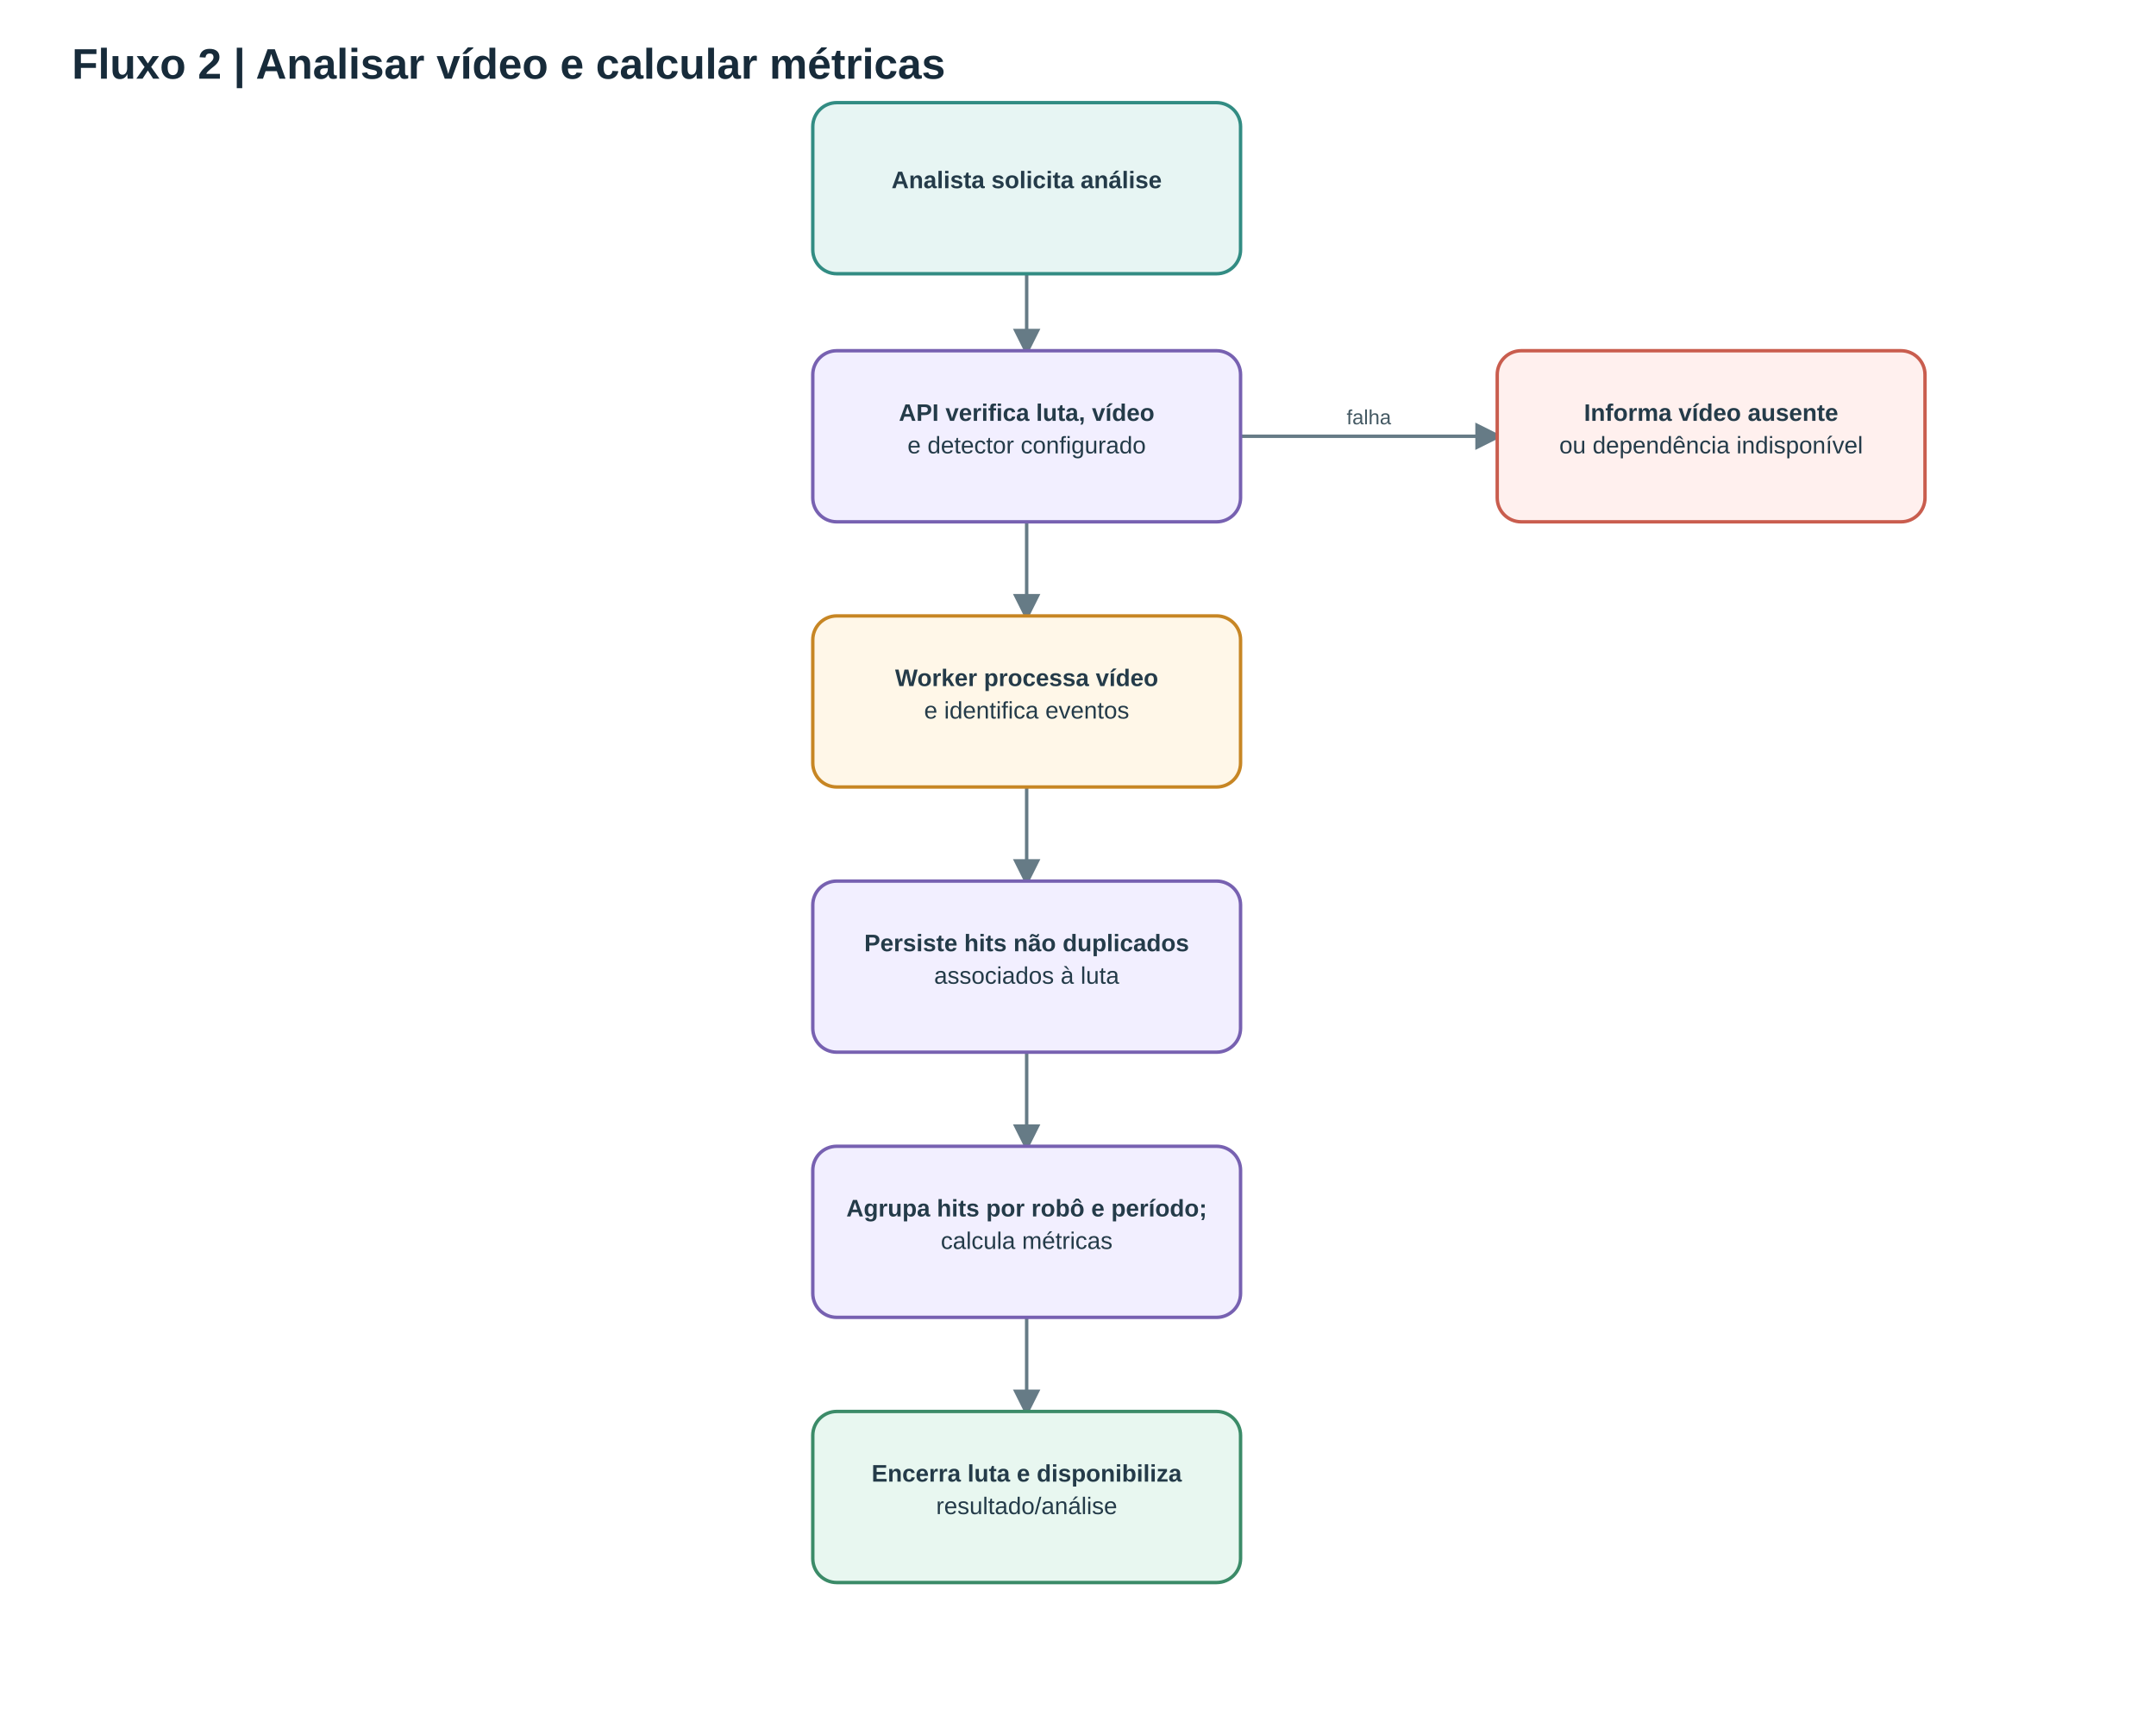
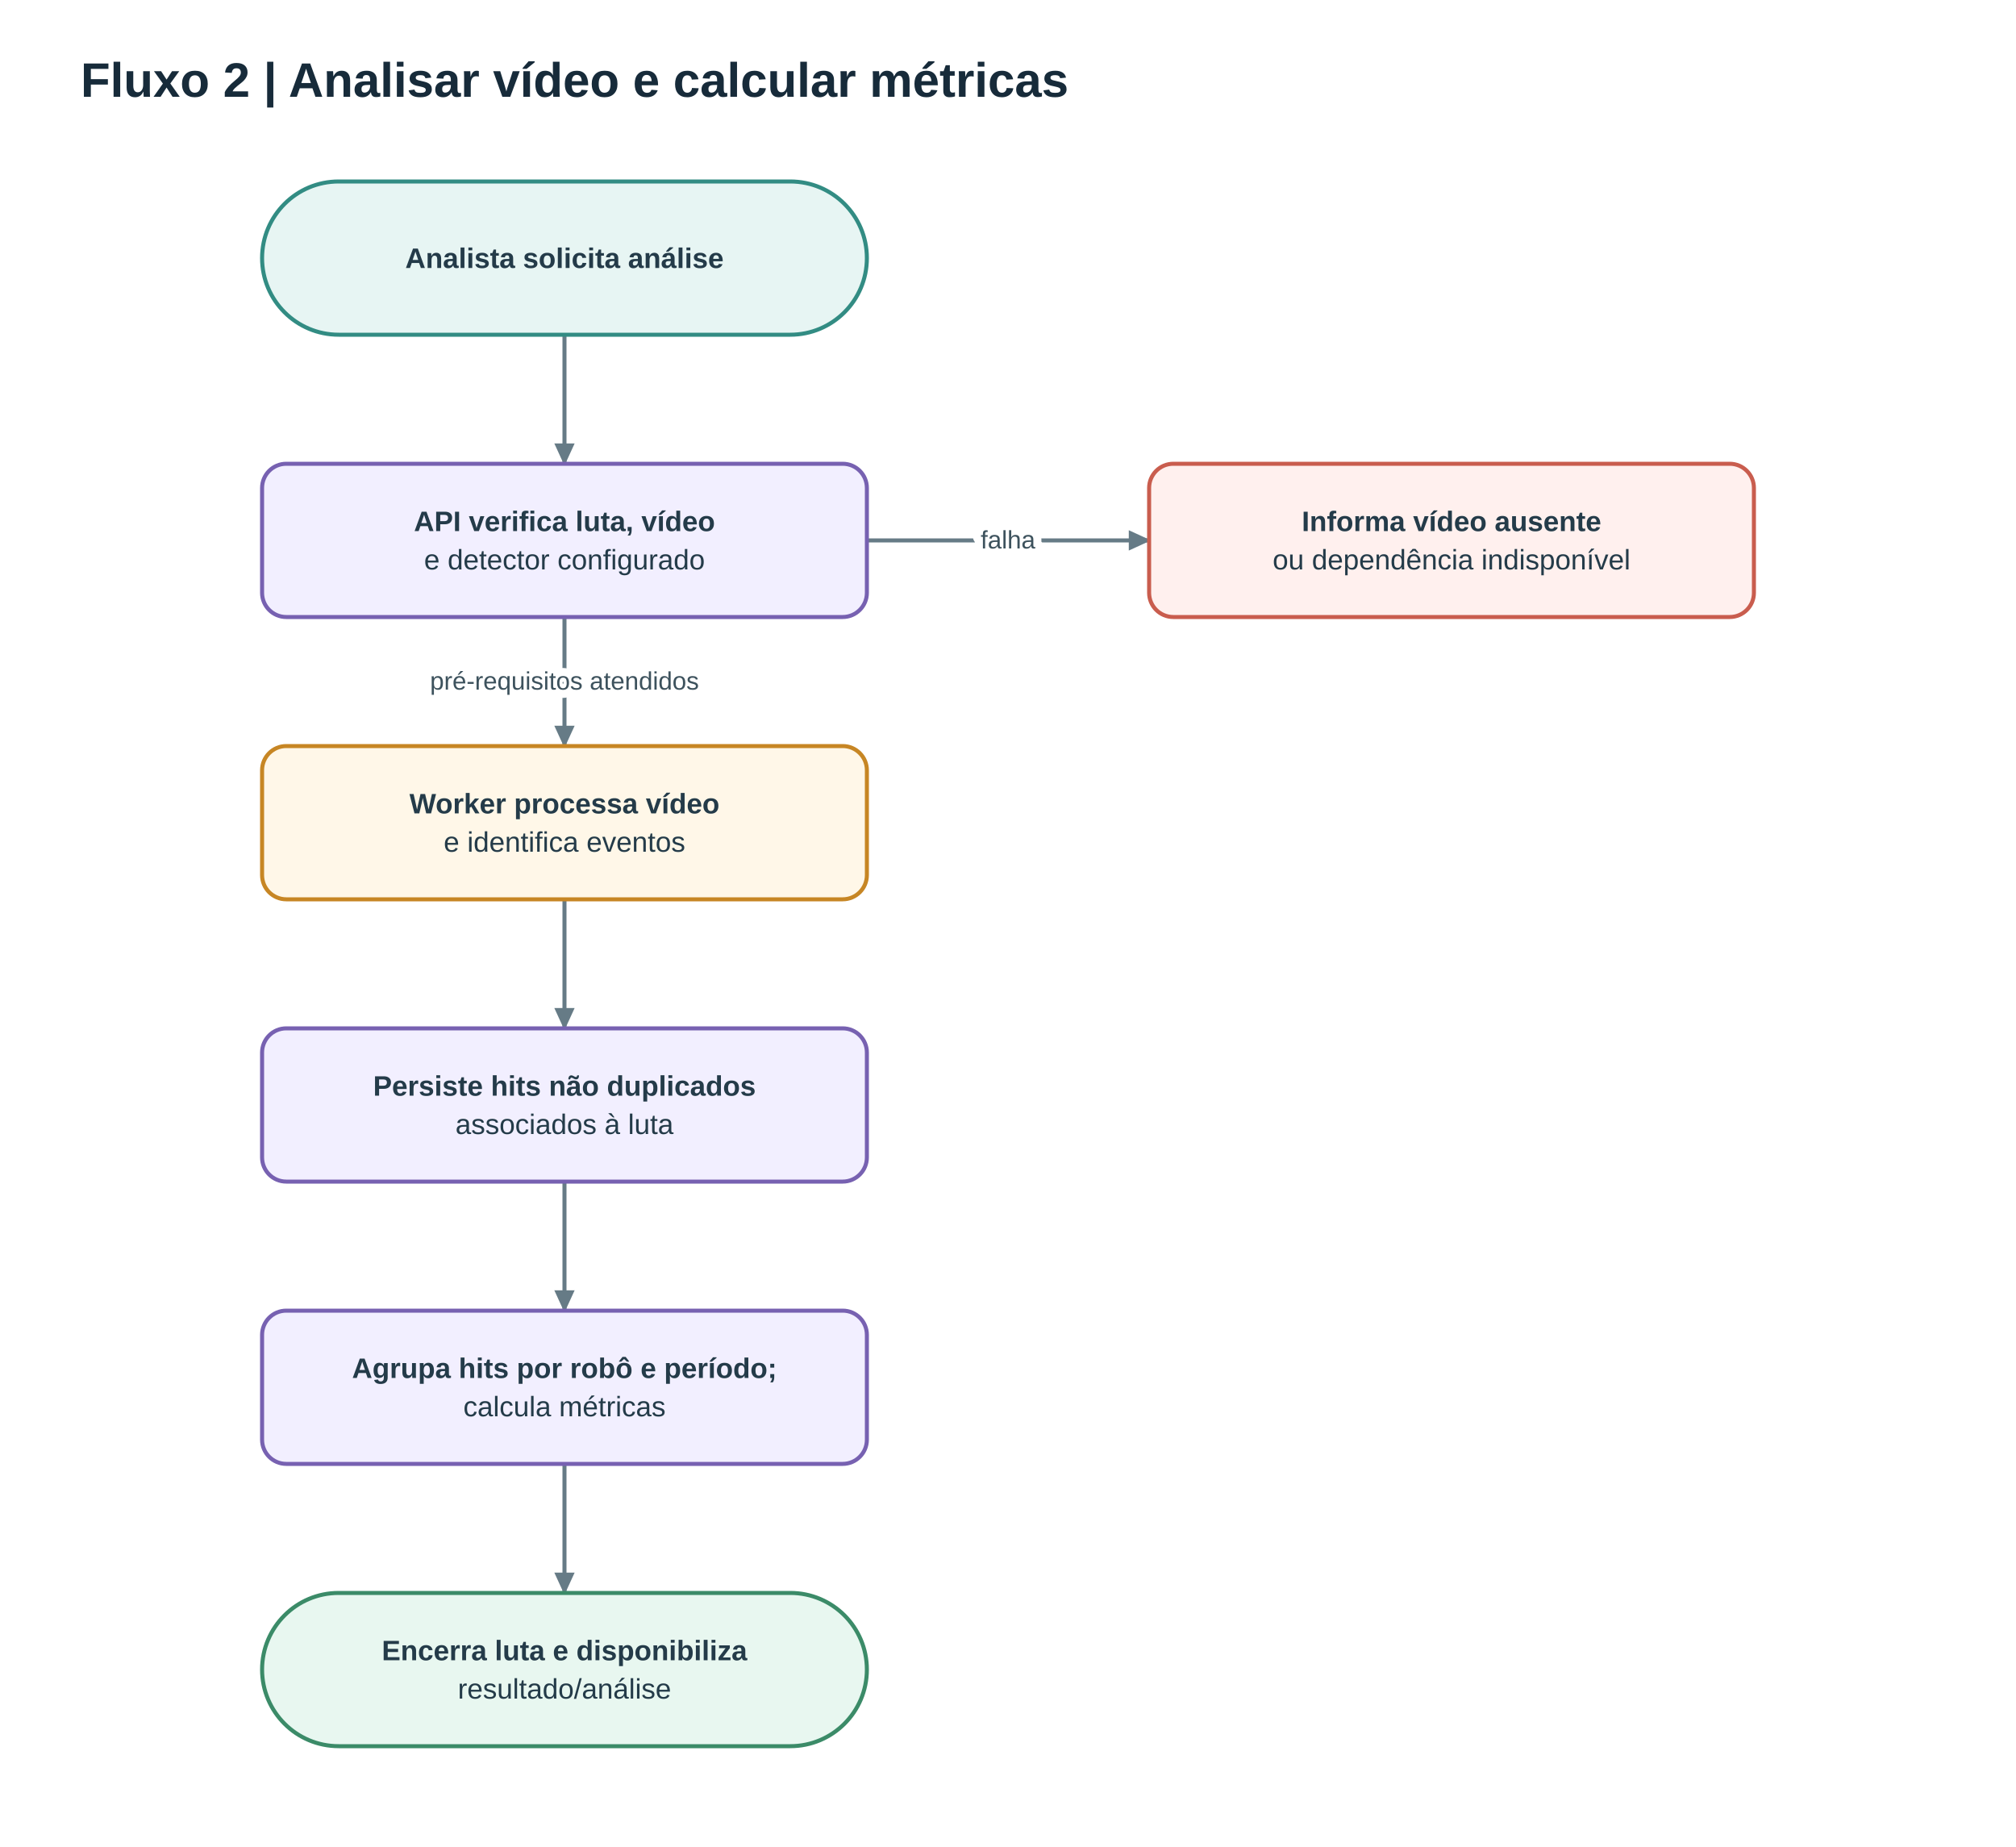
- <svg xmlns="http://www.w3.org/2000/svg" viewBox="0 0 1260 1010" role="img" aria-labelledby="title desc">
+ <svg xmlns="http://www.w3.org/2000/svg" width="1000" height="916" viewBox="0 0 1000 916" role="img" aria-labelledby="title desc">
  <defs>
-     <marker id="arrow" viewBox="0 0 10 10" refX="8" refY="5" markerWidth="8" markerHeight="8" orient="auto-start-reverse">
-       <path d="M 0 0 L 10 5 L 0 10 z" fill="#667b86" />
+     <marker id="arrow" viewBox="0 0 12 12" refX="11" refY="6" markerWidth="11" markerHeight="11" markerUnits="userSpaceOnUse" orient="auto-start-reverse">
+       <path d="M 0 0.5 L 12 6 L 0 11.5 z" fill="#667b86" />
+     </marker>
+     <marker id="er-one" viewBox="0 0 20 20" refX="0" refY="10" markerWidth="20" markerHeight="20" markerUnits="userSpaceOnUse" orient="auto">
+       <path d="M 8 2 V 18 M 13 2 V 18" stroke="#667b86" stroke-width="2" fill="none" />
+     </marker>
+     <marker id="er-many" viewBox="0 0 20 20" refX="20" refY="10" markerWidth="20" markerHeight="20" markerUnits="userSpaceOnUse" orient="auto">
+       <path d="M 4 10 L 20 2 M 4 10 L 20 18 M 4 10 H 20 M 3 2 V 18" stroke="#667b86" stroke-width="2" fill="none" />
    </marker>
  </defs>
  <rect width="100%" height="100%" fill="#ffffff" />
-   <text x="42" y="46" font-family="Arial, sans-serif" font-size="25" font-weight="700" fill="#172b3a">Fluxo 2 | Analisar vídeo e calcular métricas</text>
-   <path d="M 600 160 L 600 205" fill="none" stroke="#667b86" stroke-width="2" marker-end="url(#arrow)" />
-   <path d="M 600 305 L 600 360" fill="none" stroke="#667b86" stroke-width="2" marker-end="url(#arrow)" />
-   <path d="M 725 255 L 875 255" fill="none" stroke="#667b86" stroke-width="2" marker-end="url(#arrow)" />
-   <text x="800" y="248" text-anchor="middle" font-family="Arial, sans-serif" font-size="12" fill="#445963" paint-order="stroke" stroke="#ffffff" stroke-width="7" stroke-linejoin="round">falha</text>
-   <path d="M 600 460 L 600 515" fill="none" stroke="#667b86" stroke-width="2" marker-end="url(#arrow)" />
-   <path d="M 600 615 L 600 670" fill="none" stroke="#667b86" stroke-width="2" marker-end="url(#arrow)" />
-   <path d="M 600 770 L 600 825" fill="none" stroke="#667b86" stroke-width="2" marker-end="url(#arrow)" />
-   <rect x="475" y="60" width="250" height="100" rx="14" fill="#e7f5f3" stroke="#328c83" stroke-width="2" />
-   <text x="600" y="110" text-anchor="middle" font-family="Arial, sans-serif" font-size="14" font-weight="700" fill="#243b49">Analista solicita análise</text>
-   <rect x="475" y="205" width="250" height="100" rx="14" fill="#f2efff" stroke="#7761b1" stroke-width="2" />
-   <text x="600" y="246" text-anchor="middle" font-family="Arial, sans-serif" font-size="14" font-weight="700" fill="#243b49">API verifica luta, vídeo</text>
-   <text x="600" y="265" text-anchor="middle" font-family="Arial, sans-serif" font-size="14" font-weight="400" fill="#243b49">e detector configurado</text>
-   <rect x="875" y="205" width="250" height="100" rx="14" fill="#fff0ee" stroke="#c95d4e" stroke-width="2" />
-   <text x="1000" y="246" text-anchor="middle" font-family="Arial, sans-serif" font-size="14" font-weight="700" fill="#243b49">Informa vídeo ausente</text>
-   <text x="1000" y="265" text-anchor="middle" font-family="Arial, sans-serif" font-size="14" font-weight="400" fill="#243b49">ou dependência indisponível</text>
-   <rect x="475" y="360" width="250" height="100" rx="14" fill="#fff7e8" stroke="#c78624" stroke-width="2" />
-   <text x="600" y="401" text-anchor="middle" font-family="Arial, sans-serif" font-size="14" font-weight="700" fill="#243b49">Worker processa vídeo</text>
-   <text x="600" y="420" text-anchor="middle" font-family="Arial, sans-serif" font-size="14" font-weight="400" fill="#243b49">e identifica eventos</text>
-   <rect x="475" y="515" width="250" height="100" rx="14" fill="#f2efff" stroke="#7761b1" stroke-width="2" />
-   <text x="600" y="556" text-anchor="middle" font-family="Arial, sans-serif" font-size="14" font-weight="700" fill="#243b49">Persiste hits não duplicados</text>
-   <text x="600" y="575" text-anchor="middle" font-family="Arial, sans-serif" font-size="14" font-weight="400" fill="#243b49">associados à luta</text>
-   <rect x="475" y="670" width="250" height="100" rx="14" fill="#f2efff" stroke="#7761b1" stroke-width="2" />
-   <text x="600" y="711" text-anchor="middle" font-family="Arial, sans-serif" font-size="14" font-weight="700" fill="#243b49">Agrupa hits por robô e período;</text>
-   <text x="600" y="730" text-anchor="middle" font-family="Arial, sans-serif" font-size="14" font-weight="400" fill="#243b49">calcula métricas</text>
-   <rect x="475" y="825" width="250" height="100" rx="14" fill="#e8f7f0" stroke="#3b8b68" stroke-width="2" />
-   <text x="600" y="866" text-anchor="middle" font-family="Arial, sans-serif" font-size="14" font-weight="700" fill="#243b49">Encerra luta e disponibiliza</text>
-   <text x="600" y="885" text-anchor="middle" font-family="Arial, sans-serif" font-size="14" font-weight="400" fill="#243b49">resultado/análise</text>
+   <text x="40" y="48" font-family="Arial, Helvetica, sans-serif" font-size="24" font-weight="700" fill="#172b3a">Fluxo 2 | Analisar vídeo e calcular métricas</text>
+   <path d="M 280 166 L 280 230" fill="none" stroke="#667b86" stroke-width="2" stroke-linejoin="round" marker-end="url(#arrow)" />
+   <path d="M 280 306 L 280 370" fill="none" stroke="#667b86" stroke-width="2" stroke-linejoin="round" marker-end="url(#arrow)" />
+   <path d="M 280 446 L 280 510" fill="none" stroke="#667b86" stroke-width="2" stroke-linejoin="round" marker-end="url(#arrow)" />
+   <path d="M 280 586 L 280 650" fill="none" stroke="#667b86" stroke-width="2" stroke-linejoin="round" marker-end="url(#arrow)" />
+   <path d="M 280 726 L 280 790" fill="none" stroke="#667b86" stroke-width="2" stroke-linejoin="round" marker-end="url(#arrow)" />
+   <path d="M 430 268 L 570 268" fill="none" stroke="#667b86" stroke-width="2" stroke-linejoin="round" marker-end="url(#arrow)" />
+   <rect x="130" y="90" width="300" height="76" rx="38.0" fill="#e7f5f3" stroke="#328c83" stroke-width="2" />
+   <text x="280.0" y="132.9" text-anchor="middle" font-family="Arial, Helvetica, sans-serif" font-size="14" font-weight="700" fill="#243b49">Analista solicita análise</text>
+   <rect x="130" y="230" width="300" height="76" rx="12" fill="#f2efff" stroke="#7761b1" stroke-width="2" />
+   <text x="280.0" y="263.4" text-anchor="middle" font-family="Arial, Helvetica, sans-serif" font-size="14" font-weight="700" fill="#243b49">API verifica luta, vídeo</text>
+   <text x="280.0" y="282.4" text-anchor="middle" font-family="Arial, Helvetica, sans-serif" font-size="14" font-weight="400" fill="#243b49">e detector configurado</text>
+   <rect x="130" y="370" width="300" height="76" rx="12" fill="#fff7e8" stroke="#c78624" stroke-width="2" />
+   <text x="280.0" y="403.4" text-anchor="middle" font-family="Arial, Helvetica, sans-serif" font-size="14" font-weight="700" fill="#243b49">Worker processa vídeo</text>
+   <text x="280.0" y="422.4" text-anchor="middle" font-family="Arial, Helvetica, sans-serif" font-size="14" font-weight="400" fill="#243b49">e identifica eventos</text>
+   <rect x="130" y="510" width="300" height="76" rx="12" fill="#f2efff" stroke="#7761b1" stroke-width="2" />
+   <text x="280.0" y="543.4" text-anchor="middle" font-family="Arial, Helvetica, sans-serif" font-size="14" font-weight="700" fill="#243b49">Persiste hits não duplicados</text>
+   <text x="280.0" y="562.4" text-anchor="middle" font-family="Arial, Helvetica, sans-serif" font-size="14" font-weight="400" fill="#243b49">associados à luta</text>
+   <rect x="130" y="650" width="300" height="76" rx="12" fill="#f2efff" stroke="#7761b1" stroke-width="2" />
+   <text x="280.0" y="683.4" text-anchor="middle" font-family="Arial, Helvetica, sans-serif" font-size="14" font-weight="700" fill="#243b49">Agrupa hits por robô e período;</text>
+   <text x="280.0" y="702.4" text-anchor="middle" font-family="Arial, Helvetica, sans-serif" font-size="14" font-weight="400" fill="#243b49">calcula métricas</text>
+   <rect x="130" y="790" width="300" height="76" rx="38.0" fill="#e8f7f0" stroke="#3b8b68" stroke-width="2" />
+   <text x="280.0" y="823.4" text-anchor="middle" font-family="Arial, Helvetica, sans-serif" font-size="14" font-weight="700" fill="#243b49">Encerra luta e disponibiliza</text>
+   <text x="280.0" y="842.4" text-anchor="middle" font-family="Arial, Helvetica, sans-serif" font-size="14" font-weight="400" fill="#243b49">resultado/análise</text>
+   <rect x="570" y="230" width="300" height="76" rx="12" fill="#fff0ee" stroke="#c95d4e" stroke-width="2" />
+   <text x="720.0" y="263.4" text-anchor="middle" font-family="Arial, Helvetica, sans-serif" font-size="14" font-weight="700" fill="#243b49">Informa vídeo ausente</text>
+   <text x="720.0" y="282.4" text-anchor="middle" font-family="Arial, Helvetica, sans-serif" font-size="14" font-weight="400" fill="#243b49">ou dependência indisponível</text>
+   <text x="280.0" y="342.0" text-anchor="middle" font-family="Arial, Helvetica, sans-serif" font-size="12.5" fill="#3d525d" paint-order="stroke" stroke="#ffffff" stroke-width="8" stroke-linejoin="round">pré-requisitos atendidos</text>
+   <text x="500.0" y="272.0" text-anchor="middle" font-family="Arial, Helvetica, sans-serif" font-size="12.5" fill="#3d525d" paint-order="stroke" stroke="#ffffff" stroke-width="8" stroke-linejoin="round">falha</text>
</svg>
